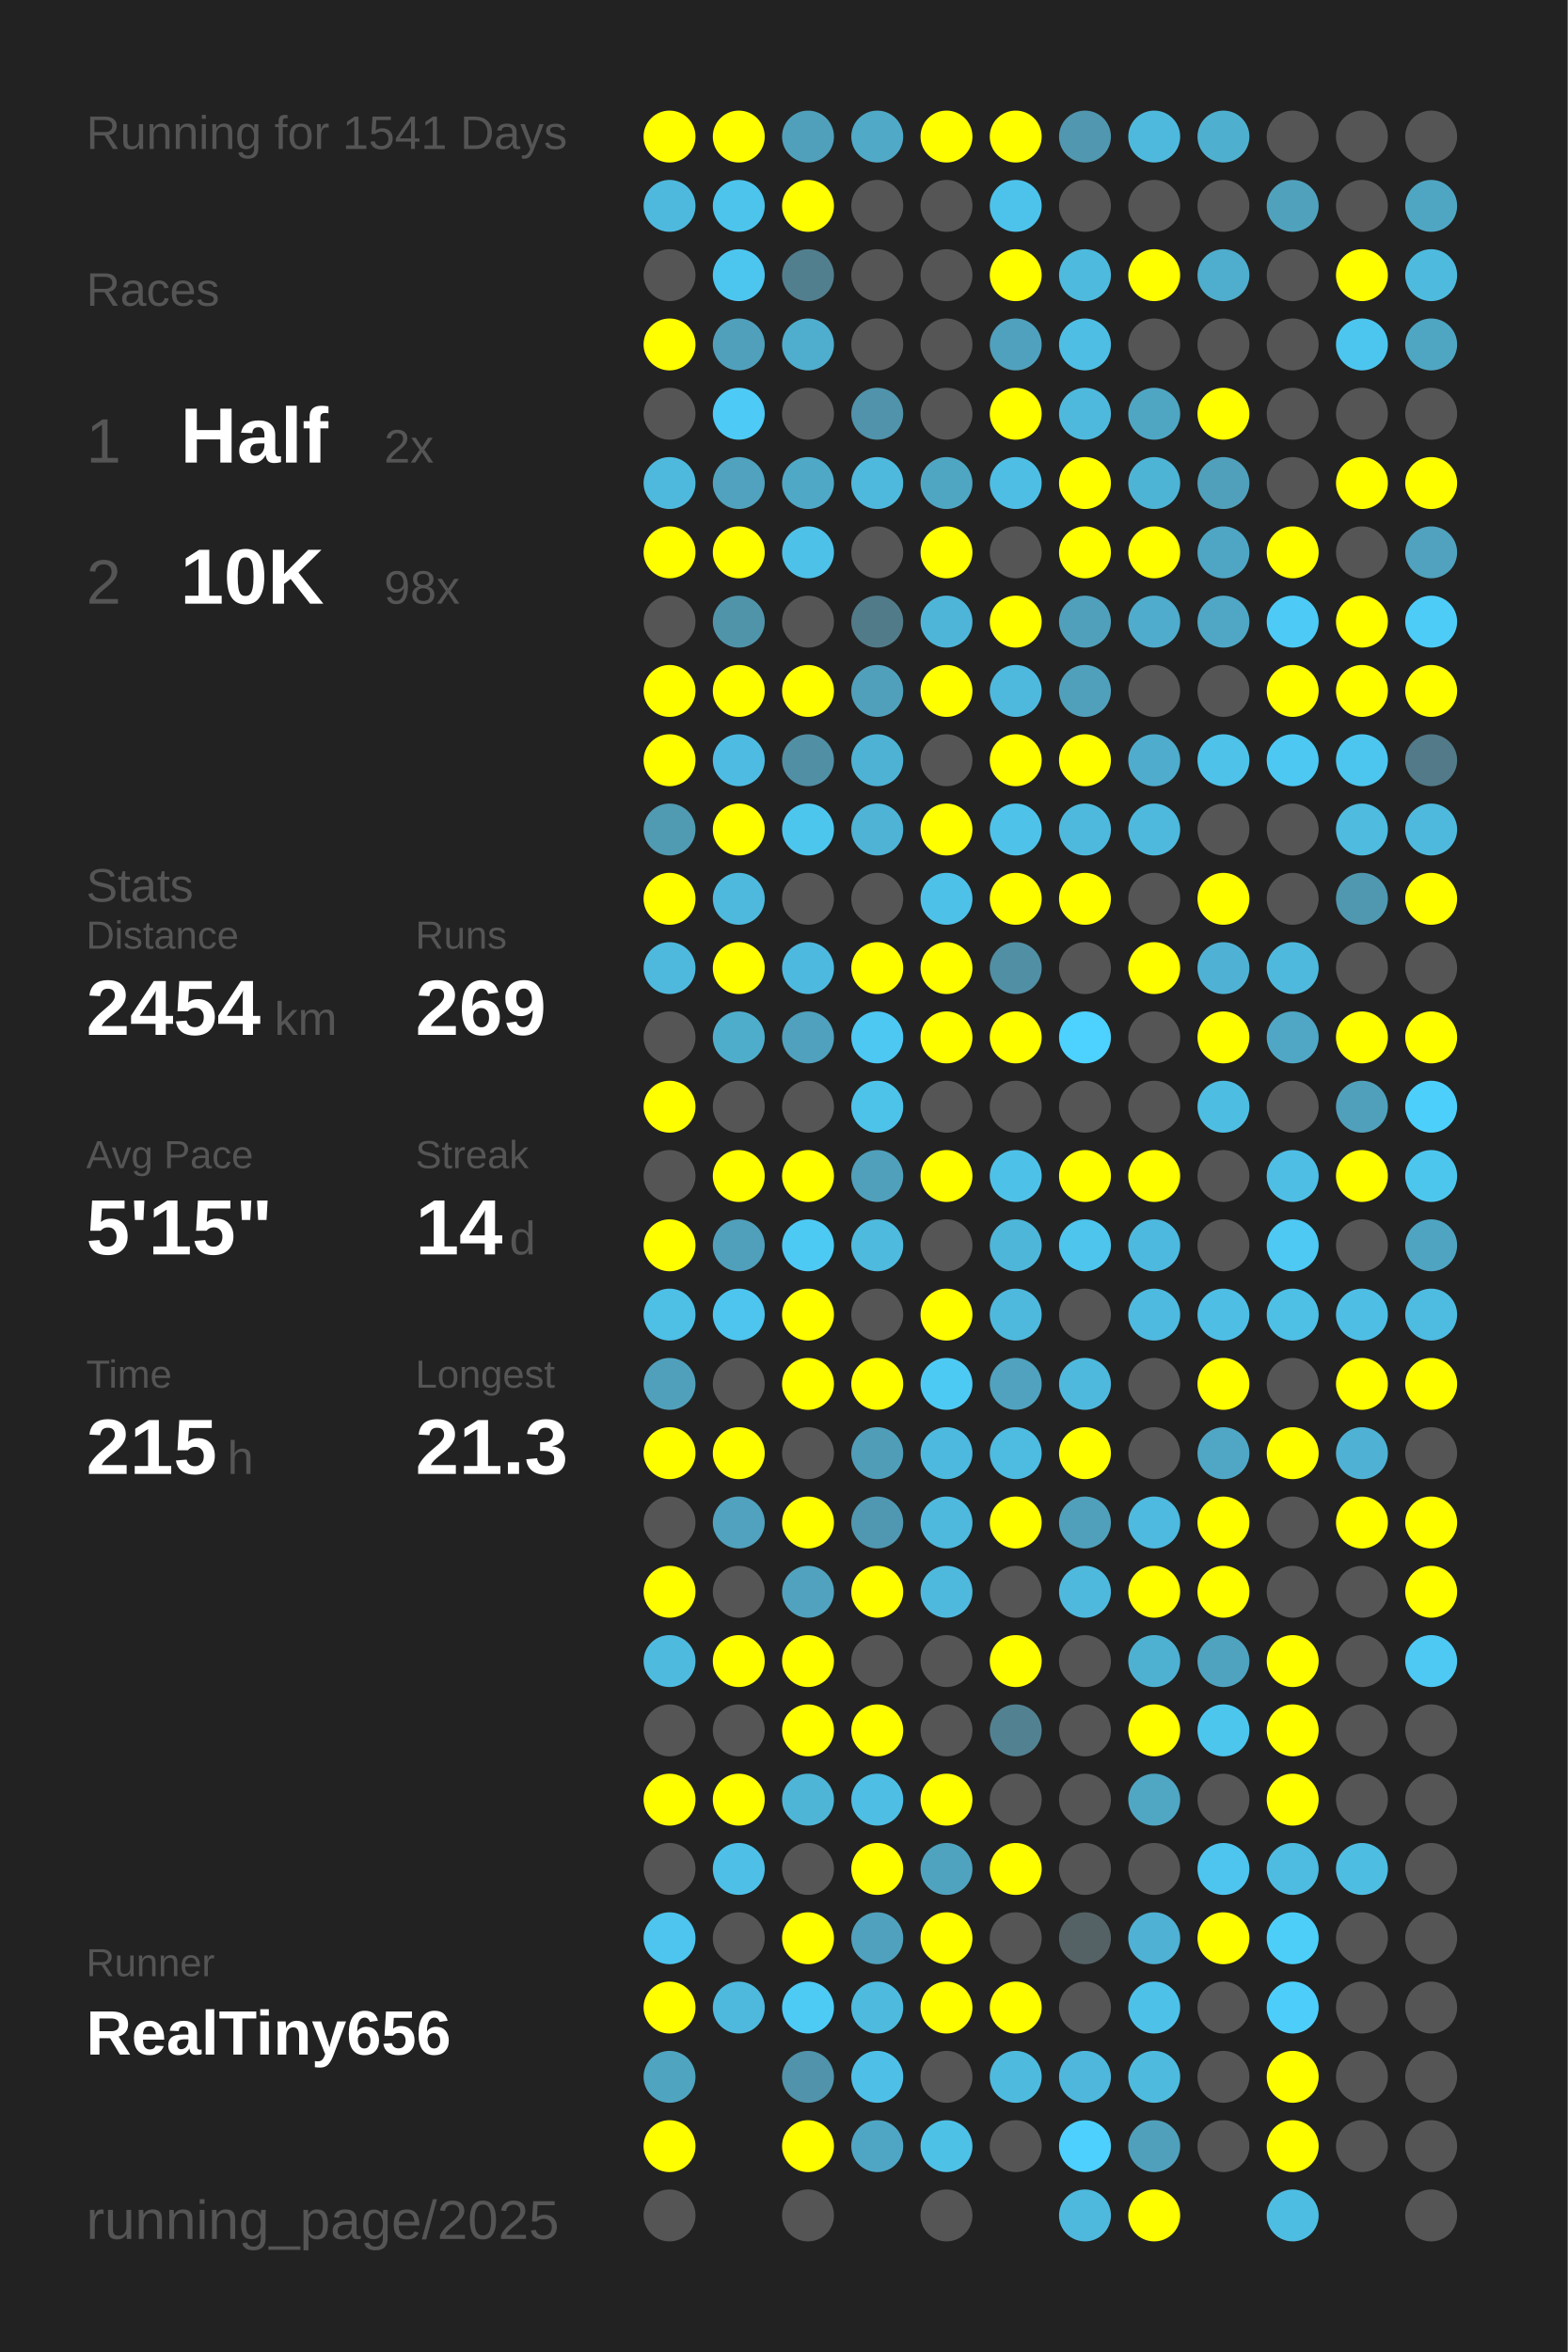
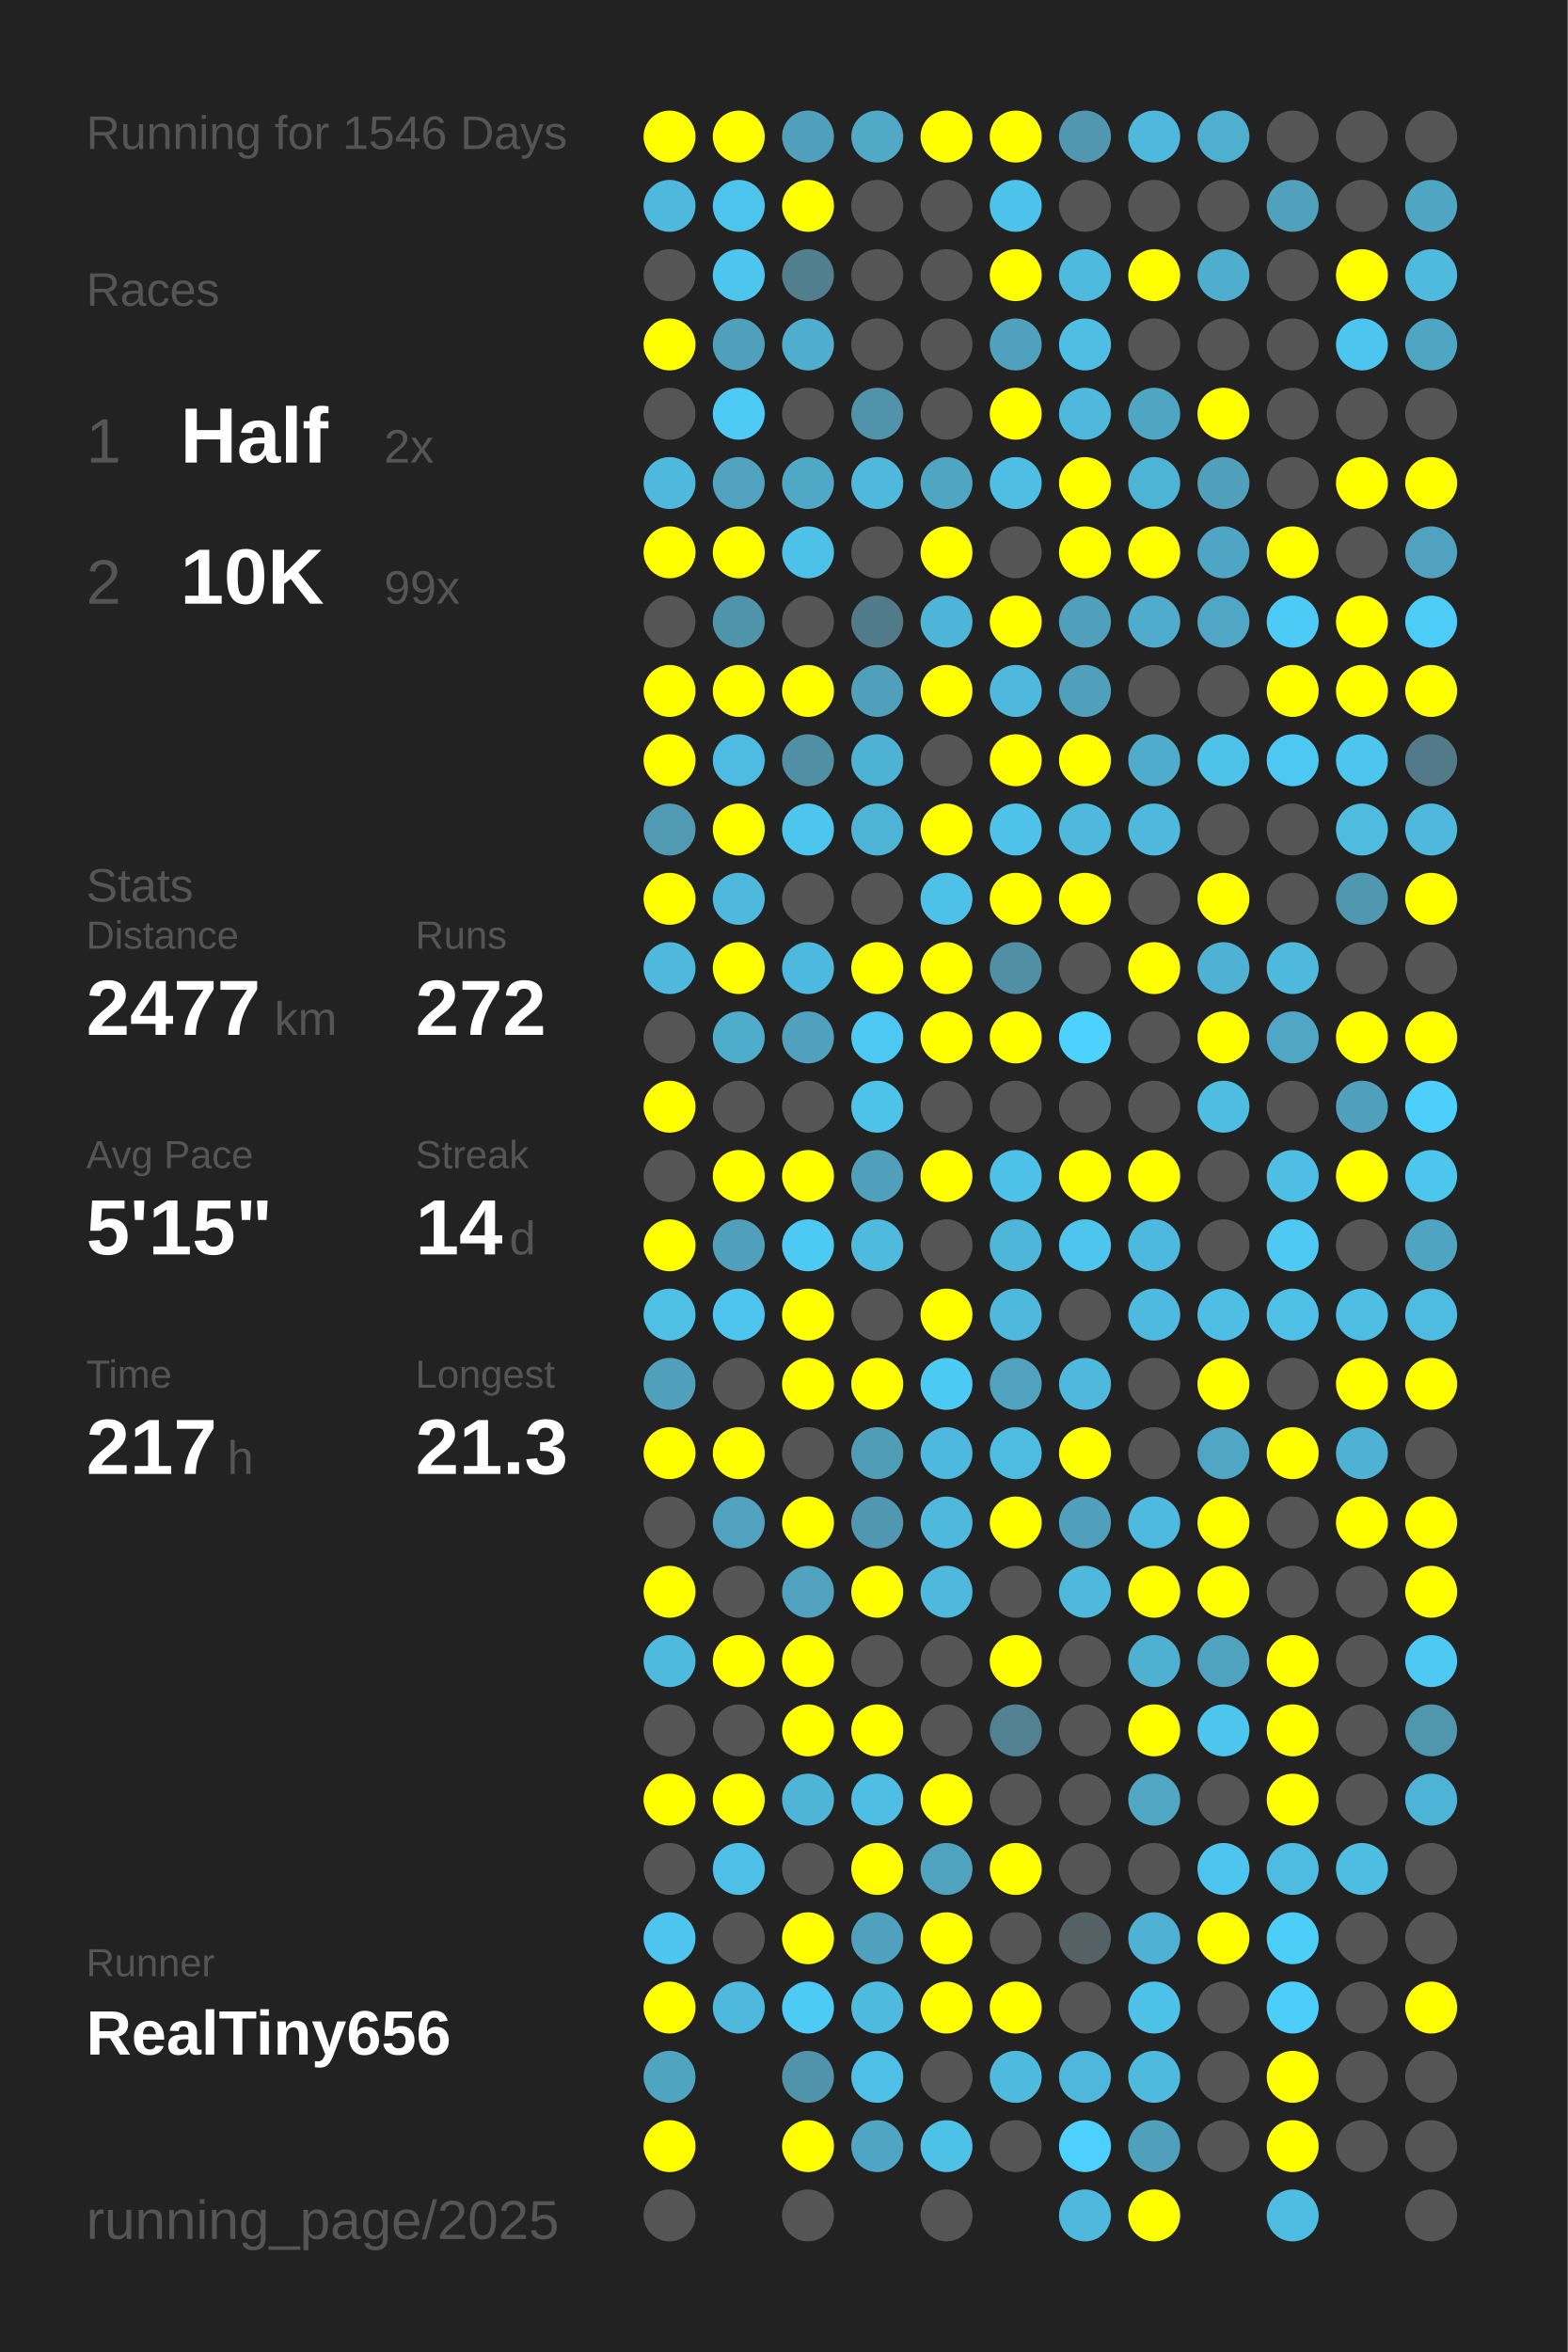
<svg xmlns="http://www.w3.org/2000/svg" baseProfile="full" height="300mm" version="1.1" viewBox="0,0,200,300" width="200mm">
  <defs />
  <rect fill="#222222" height="300" width="200" x="0" y="0" />
-   <text fill="#555555" style="font-size:6px; font-family:Arial;" x="11" y="19">Running for 1541 Days</text>
+   <text fill="#555555" style="font-size:6px; font-family:Arial;" x="11" y="19">Running for 1546 Days</text>
  <text fill="#555555" style="font-size:6px; font-family:Arial;" x="11" y="39">Races</text>
  <text fill="#555555" style="font-size:8px; font-family:Arial;" x="11" y="59">1</text>
  <text fill="#FFFFFF" style="font-size:10px; font-family:Arial; font-weight:bold;" x="23" y="59">Half</text>
  <text fill="#555555" style="font-size:6px; font-family:Arial;" x="49" y="59">2x</text>
  <text fill="#555555" style="font-size:8px; font-family:Arial;" x="11" y="77">2</text>
  <text fill="#FFFFFF" style="font-size:10px; font-family:Arial; font-weight:bold;" x="23" y="77">10K</text>
-   <text fill="#555555" style="font-size:6px; font-family:Arial;" x="49" y="77">98x</text>
+   <text fill="#555555" style="font-size:6px; font-family:Arial;" x="49" y="77">99x</text>
  <text fill="#555555" style="font-size:6px; font-family:Arial;" x="11" y="115">Stats</text>
  <text fill="#555555" style="font-size:5px; font-family:Arial;" x="11" y="121">Distance</text>
-   <text fill="#FFFFFF" style="font-size:10px; font-family:Arial; font-weight:bold;" x="11" y="132">2454</text>
+   <text fill="#FFFFFF" style="font-size:10px; font-family:Arial; font-weight:bold;" x="11" y="132">2477</text>
  <text fill="#555555" style="font-size:6px; font-family:Arial;" x="35" y="132">km</text>
  <text fill="#555555" style="font-size:5px; font-family:Arial;" x="53" y="121">Runs</text>
-   <text fill="#FFFFFF" style="font-size:10px; font-family:Arial; font-weight:bold;" x="53" y="132">269</text>
+   <text fill="#FFFFFF" style="font-size:10px; font-family:Arial; font-weight:bold;" x="53" y="132">272</text>
  <text fill="#555555" style="font-size:5px; font-family:Arial;" x="11" y="149">Avg Pace</text>
  <text fill="#FFFFFF" style="font-size:10px; font-family:Arial; font-weight:bold;" x="11" y="160">5'15"</text>
  <text fill="#555555" style="font-size:5px; font-family:Arial;" x="53" y="149">Streak</text>
  <text fill="#FFFFFF" style="font-size:10px; font-family:Arial; font-weight:bold;" x="53" y="160">14</text>
  <text fill="#555555" style="font-size:6px; font-family:Arial;" x="65" y="160">d</text>
  <text fill="#555555" style="font-size:5px; font-family:Arial;" x="11" y="177">Time</text>
-   <text fill="#FFFFFF" style="font-size:10px; font-family:Arial; font-weight:bold;" x="11" y="188">215</text>
+   <text fill="#FFFFFF" style="font-size:10px; font-family:Arial; font-weight:bold;" x="11" y="188">217</text>
  <text fill="#555555" style="font-size:6px; font-family:Arial;" x="29" y="188">h</text>
  <text fill="#555555" style="font-size:5px; font-family:Arial;" x="53" y="177">Longest</text>
  <text fill="#FFFFFF" style="font-size:10px; font-family:Arial; font-weight:bold;" x="53" y="188">21.3</text>
  <text fill="#555555" style="font-size:5px; font-family:Arial;" x="11" y="252.065">Runner</text>
  <text fill="#FFFFFF" style="font-size:8px; font-family:Arial; font-weight:bold;" x="11" y="262.065">RealTiny656</text>
  <text fill="#555555" style="font-size:7px; font-family:Arial;" x="11" y="285.581">running_page/2025</text>
  <circle cx="85.417" cy="17.419" fill="#FFFF00" r="3.312" />
  <circle cx="85.417" cy="26.258" fill="#4eb9dd" r="3.312" />
  <circle cx="85.417" cy="35.097" fill="#555555" r="3.312" />
  <circle cx="85.417" cy="43.935" fill="#FFFF00" r="3.312" />
  <circle cx="85.417" cy="52.774" fill="#555555" r="3.312" />
  <circle cx="85.417" cy="61.613" fill="#4eb9dd" r="3.312" />
  <circle cx="85.417" cy="70.452" fill="#FFFF00" r="3.312" />
  <circle cx="85.417" cy="79.29" fill="#555555" r="3.312" />
  <circle cx="85.417" cy="88.129" fill="#FFFF00" r="3.312" />
  <circle cx="85.417" cy="96.968" fill="#FFFF00" r="3.312" />
  <circle cx="85.417" cy="105.806" fill="#509ab2" r="3.312" />
  <circle cx="85.417" cy="114.645" fill="#FFFF00" r="3.312" />
  <circle cx="85.417" cy="123.484" fill="#4eb9dd" r="3.312" />
  <circle cx="85.417" cy="132.323" fill="#555555" r="3.312" />
  <circle cx="85.417" cy="141.161" fill="#FFFF00" r="3.312" />
  <circle cx="85.417" cy="150" fill="#555555" r="3.312" />
  <circle cx="85.417" cy="158.839" fill="#FFFF00" r="3.312" />
  <circle cx="85.417" cy="167.677" fill="#4ebfe5" r="3.312" />
  <circle cx="85.417" cy="176.516" fill="#50a0bb" r="3.312" />
  <circle cx="85.417" cy="185.355" fill="#FFFF00" r="3.312" />
  <circle cx="85.417" cy="194.194" fill="#555555" r="3.312" />
  <circle cx="85.417" cy="203.032" fill="#FFFF00" r="3.312" />
  <circle cx="85.417" cy="211.871" fill="#4ebade" r="3.312" />
  <circle cx="85.417" cy="220.71" fill="#555555" r="3.312" />
  <circle cx="85.417" cy="229.548" fill="#FFFF00" r="3.312" />
  <circle cx="85.417" cy="238.387" fill="#555555" r="3.312" />
  <circle cx="85.417" cy="247.226" fill="#4dc5ee" r="3.312" />
  <circle cx="85.417" cy="256.065" fill="#FFFF00" r="3.312" />
  <circle cx="85.417" cy="264.903" fill="#4fa4c0" r="3.312" />
  <circle cx="85.417" cy="273.742" fill="#FFFF00" r="3.312" />
  <circle cx="85.417" cy="282.581" fill="#555555" r="3.312" />
  <circle cx="94.25" cy="17.419" fill="#FFFF00" r="3.312" />
  <circle cx="94.25" cy="26.258" fill="#4dc4ec" r="3.312" />
  <circle cx="94.25" cy="35.097" fill="#4dc6ef" r="3.312" />
  <circle cx="94.25" cy="43.935" fill="#50a0bb" r="3.312" />
  <circle cx="94.25" cy="52.774" fill="#4dcaf5" r="3.312" />
  <circle cx="94.25" cy="61.613" fill="#50a2be" r="3.312" />
  <circle cx="94.25" cy="70.452" fill="#FFFF00" r="3.312" />
  <circle cx="94.25" cy="79.29" fill="#5094aa" r="3.312" />
  <circle cx="94.25" cy="88.129" fill="#FFFF00" r="3.312" />
  <circle cx="94.25" cy="96.968" fill="#4ebce2" r="3.312" />
  <circle cx="94.25" cy="105.806" fill="#FFFF00" r="3.312" />
  <circle cx="94.25" cy="114.645" fill="#4eb9dd" r="3.312" />
  <circle cx="94.25" cy="123.484" fill="#FFFF00" r="3.312" />
  <circle cx="94.25" cy="132.323" fill="#4fadcc" r="3.312" />
  <circle cx="94.25" cy="141.161" fill="#555555" r="3.312" />
  <circle cx="94.25" cy="150" fill="#FFFF00" r="3.312" />
  <circle cx="94.25" cy="158.839" fill="#50a0bb" r="3.312" />
  <circle cx="94.25" cy="167.677" fill="#4dc5ee" r="3.312" />
  <circle cx="94.25" cy="176.516" fill="#555555" r="3.312" />
  <circle cx="94.25" cy="185.355" fill="#FFFF00" r="3.312" />
  <circle cx="94.25" cy="194.194" fill="#50a2be" r="3.312" />
  <circle cx="94.25" cy="203.032" fill="#555555" r="3.312" />
  <circle cx="94.25" cy="211.871" fill="#FFFF00" r="3.312" />
  <circle cx="94.25" cy="220.71" fill="#555555" r="3.312" />
  <circle cx="94.25" cy="229.548" fill="#FFFF00" r="3.312" />
  <circle cx="94.25" cy="238.387" fill="#4ec0e7" r="3.312" />
  <circle cx="94.25" cy="247.226" fill="#555555" r="3.312" />
  <circle cx="94.25" cy="256.065" fill="#4eb9dd" r="3.312" />
  <circle cx="103.083" cy="17.419" fill="#50a0bb" r="3.312" />
  <circle cx="103.083" cy="26.258" fill="#FFFF00" r="3.312" />
  <circle cx="103.083" cy="35.097" fill="#527f8e" r="3.312" />
  <circle cx="103.083" cy="43.935" fill="#4faece" r="3.312" />
  <circle cx="103.083" cy="52.774" fill="#555555" r="3.312" />
  <circle cx="103.083" cy="61.613" fill="#4fa8c6" r="3.312" />
  <circle cx="103.083" cy="70.452" fill="#4ec1e8" r="3.312" />
  <circle cx="103.083" cy="79.29" fill="#555555" r="3.312" />
  <circle cx="103.083" cy="88.129" fill="#FFFF00" r="3.312" />
  <circle cx="103.083" cy="96.968" fill="#518fa4" r="3.312" />
  <circle cx="103.083" cy="105.806" fill="#4dc6ee" r="3.312" />
  <circle cx="103.083" cy="114.645" fill="#555555" r="3.312" />
  <circle cx="103.083" cy="123.484" fill="#4eb9de" r="3.312" />
  <circle cx="103.083" cy="132.323" fill="#50a1bd" r="3.312" />
  <circle cx="103.083" cy="141.161" fill="#555555" r="3.312" />
  <circle cx="103.083" cy="150" fill="#FFFF00" r="3.312" />
  <circle cx="103.083" cy="158.839" fill="#4dcaf4" r="3.312" />
  <circle cx="103.083" cy="167.677" fill="#FFFF00" r="3.312" />
  <circle cx="103.083" cy="176.516" fill="#FFFF00" r="3.312" />
  <circle cx="103.083" cy="185.355" fill="#555555" r="3.312" />
  <circle cx="103.083" cy="194.194" fill="#FFFF00" r="3.312" />
  <circle cx="103.083" cy="203.032" fill="#50a2be" r="3.312" />
  <circle cx="103.083" cy="211.871" fill="#FFFF00" r="3.312" />
  <circle cx="103.083" cy="220.71" fill="#FFFF00" r="3.312" />
  <circle cx="103.083" cy="229.548" fill="#4eb5d7" r="3.312" />
  <circle cx="103.083" cy="238.387" fill="#555555" r="3.312" />
  <circle cx="103.083" cy="247.226" fill="#FFFF00" r="3.312" />
  <circle cx="103.083" cy="256.065" fill="#4dcbf5" r="3.312" />
  <circle cx="103.083" cy="264.903" fill="#5093aa" r="3.312" />
  <circle cx="103.083" cy="273.742" fill="#FFFF00" r="3.312" />
  <circle cx="103.083" cy="282.581" fill="#555555" r="3.312" />
  <circle cx="111.917" cy="17.419" fill="#4fa9c7" r="3.312" />
  <circle cx="111.917" cy="26.258" fill="#555555" r="3.312" />
  <circle cx="111.917" cy="35.097" fill="#555555" r="3.312" />
  <circle cx="111.917" cy="43.935" fill="#555555" r="3.312" />
  <circle cx="111.917" cy="52.774" fill="#5093aa" r="3.312" />
  <circle cx="111.917" cy="61.613" fill="#4eb9dd" r="3.312" />
  <circle cx="111.917" cy="70.452" fill="#555555" r="3.312" />
  <circle cx="111.917" cy="79.29" fill="#527b89" r="3.312" />
  <circle cx="111.917" cy="88.129" fill="#50a0bb" r="3.312" />
  <circle cx="111.917" cy="96.968" fill="#4eb2d4" r="3.312" />
  <circle cx="111.917" cy="105.806" fill="#4eb3d5" r="3.312" />
  <circle cx="111.917" cy="114.645" fill="#555555" r="3.312" />
  <circle cx="111.917" cy="123.484" fill="#FFFF00" r="3.312" />
  <circle cx="111.917" cy="132.323" fill="#4dc8f2" r="3.312" />
  <circle cx="111.917" cy="141.161" fill="#4dc3ea" r="3.312" />
  <circle cx="111.917" cy="150" fill="#50a0bb" r="3.312" />
  <circle cx="111.917" cy="158.839" fill="#4ebade" r="3.312" />
  <circle cx="111.917" cy="167.677" fill="#555555" r="3.312" />
  <circle cx="111.917" cy="176.516" fill="#FFFF00" r="3.312" />
  <circle cx="111.917" cy="185.355" fill="#509db8" r="3.312" />
  <circle cx="111.917" cy="194.194" fill="#5098b1" r="3.312" />
  <circle cx="111.917" cy="203.032" fill="#FFFF00" r="3.312" />
  <circle cx="111.917" cy="211.871" fill="#555555" r="3.312" />
  <circle cx="111.917" cy="220.71" fill="#FFFF00" r="3.312" />
  <circle cx="111.917" cy="229.548" fill="#4ebee4" r="3.312" />
  <circle cx="111.917" cy="238.387" fill="#FFFF00" r="3.312" />
  <circle cx="111.917" cy="247.226" fill="#50a1bd" r="3.312" />
  <circle cx="111.917" cy="256.065" fill="#4ebade" r="3.312" />
  <circle cx="111.917" cy="264.903" fill="#4ec0e7" r="3.312" />
  <circle cx="111.917" cy="273.742" fill="#4fa6c4" r="3.312" />
  <circle cx="120.75" cy="17.419" fill="#FFFF00" r="3.312" />
  <circle cx="120.75" cy="26.258" fill="#555555" r="3.312" />
  <circle cx="120.75" cy="35.097" fill="#555555" r="3.312" />
  <circle cx="120.75" cy="43.935" fill="#555555" r="3.312" />
  <circle cx="120.75" cy="52.774" fill="#555555" r="3.312" />
  <circle cx="120.75" cy="61.613" fill="#4fa6c3" r="3.312" />
  <circle cx="120.75" cy="70.452" fill="#FFFF00" r="3.312" />
  <circle cx="120.75" cy="79.29" fill="#4eb5d8" r="3.312" />
  <circle cx="120.75" cy="88.129" fill="#FFFF00" r="3.312" />
  <circle cx="120.75" cy="96.968" fill="#555555" r="3.312" />
  <circle cx="120.75" cy="105.806" fill="#FFFF00" r="3.312" />
  <circle cx="120.75" cy="114.645" fill="#4ec1e8" r="3.312" />
  <circle cx="120.75" cy="123.484" fill="#FFFF00" r="3.312" />
  <circle cx="120.75" cy="132.323" fill="#FFFF00" r="3.312" />
  <circle cx="120.75" cy="141.161" fill="#555555" r="3.312" />
  <circle cx="120.75" cy="150" fill="#FFFF00" r="3.312" />
  <circle cx="120.75" cy="158.839" fill="#555555" r="3.312" />
  <circle cx="120.75" cy="167.677" fill="#FFFF00" r="3.312" />
  <circle cx="120.75" cy="176.516" fill="#4dcaf4" r="3.312" />
  <circle cx="120.75" cy="185.355" fill="#4eb9de" r="3.312" />
  <circle cx="120.75" cy="194.194" fill="#4eb9dd" r="3.312" />
  <circle cx="120.75" cy="203.032" fill="#4eb9dd" r="3.312" />
  <circle cx="120.75" cy="211.871" fill="#555555" r="3.312" />
  <circle cx="120.75" cy="220.71" fill="#555555" r="3.312" />
  <circle cx="120.75" cy="229.548" fill="#FFFF00" r="3.312" />
  <circle cx="120.75" cy="238.387" fill="#4fa3bf" r="3.312" />
  <circle cx="120.75" cy="247.226" fill="#FFFF00" r="3.312" />
  <circle cx="120.75" cy="256.065" fill="#FFFF00" r="3.312" />
  <circle cx="120.75" cy="264.903" fill="#555555" r="3.312" />
  <circle cx="120.75" cy="273.742" fill="#4ec1e7" r="3.312" />
  <circle cx="120.75" cy="282.581" fill="#555555" r="3.312" />
  <circle cx="129.583" cy="17.419" fill="#FFFF00" r="3.312" />
  <circle cx="129.583" cy="26.258" fill="#4dc3eb" r="3.312" />
  <circle cx="129.583" cy="35.097" fill="#FFFF00" r="3.312" />
  <circle cx="129.583" cy="43.935" fill="#50a1bd" r="3.312" />
  <circle cx="129.583" cy="52.774" fill="#FFFF00" r="3.312" />
  <circle cx="129.583" cy="61.613" fill="#4ebee4" r="3.312" />
  <circle cx="129.583" cy="70.452" fill="#555555" r="3.312" />
  <circle cx="129.583" cy="79.29" fill="#FFFF00" r="3.312" />
  <circle cx="129.583" cy="88.129" fill="#4eb9dd" r="3.312" />
  <circle cx="129.583" cy="96.968" fill="#FFFF00" r="3.312" />
  <circle cx="129.583" cy="105.806" fill="#4ec2e9" r="3.312" />
  <circle cx="129.583" cy="114.645" fill="#FFFF00" r="3.312" />
  <circle cx="129.583" cy="123.484" fill="#518fa4" r="3.312" />
  <circle cx="129.583" cy="132.323" fill="#FFFF00" r="3.312" />
  <circle cx="129.583" cy="141.161" fill="#555555" r="3.312" />
  <circle cx="129.583" cy="150" fill="#4ec1e8" r="3.312" />
  <circle cx="129.583" cy="158.839" fill="#4eb6d9" r="3.312" />
  <circle cx="129.583" cy="167.677" fill="#4eb9dd" r="3.312" />
  <circle cx="129.583" cy="176.516" fill="#50a2be" r="3.312" />
  <circle cx="129.583" cy="185.355" fill="#4ebbe0" r="3.312" />
  <circle cx="129.583" cy="194.194" fill="#FFFF00" r="3.312" />
  <circle cx="129.583" cy="203.032" fill="#555555" r="3.312" />
  <circle cx="129.583" cy="211.871" fill="#FFFF00" r="3.312" />
  <circle cx="129.583" cy="220.71" fill="#528292" r="3.312" />
  <circle cx="129.583" cy="229.548" fill="#555555" r="3.312" />
  <circle cx="129.583" cy="238.387" fill="#FFFF00" r="3.312" />
  <circle cx="129.583" cy="247.226" fill="#555555" r="3.312" />
  <circle cx="129.583" cy="256.065" fill="#FFFF00" r="3.312" />
  <circle cx="129.583" cy="264.903" fill="#4ebade" r="3.312" />
  <circle cx="129.583" cy="273.742" fill="#555555" r="3.312" />
  <circle cx="138.417" cy="17.419" fill="#5097af" r="3.312" />
  <circle cx="138.417" cy="26.258" fill="#555555" r="3.312" />
  <circle cx="138.417" cy="35.097" fill="#4ebade" r="3.312" />
  <circle cx="138.417" cy="43.935" fill="#4ebee4" r="3.312" />
  <circle cx="138.417" cy="52.774" fill="#4eb9dd" r="3.312" />
  <circle cx="138.417" cy="61.613" fill="#FFFF00" r="3.312" />
  <circle cx="138.417" cy="70.452" fill="#FFFF00" r="3.312" />
  <circle cx="138.417" cy="79.29" fill="#50a0bb" r="3.312" />
  <circle cx="138.417" cy="88.129" fill="#50a0bb" r="3.312" />
  <circle cx="138.417" cy="96.968" fill="#FFFF00" r="3.312" />
  <circle cx="138.417" cy="105.806" fill="#4eb9dd" r="3.312" />
  <circle cx="138.417" cy="114.645" fill="#FFFF00" r="3.312" />
  <circle cx="138.417" cy="123.484" fill="#555555" r="3.312" />
  <circle cx="138.417" cy="132.323" fill="#4dd1fe" r="3.312" />
  <circle cx="138.417" cy="141.161" fill="#555555" r="3.312" />
  <circle cx="138.417" cy="150" fill="#FFFF00" r="3.312" />
  <circle cx="138.417" cy="158.839" fill="#4dc5ed" r="3.312" />
  <circle cx="138.417" cy="167.677" fill="#555555" r="3.312" />
  <circle cx="138.417" cy="176.516" fill="#4eb9dd" r="3.312" />
  <circle cx="138.417" cy="185.355" fill="#FFFF00" r="3.312" />
  <circle cx="138.417" cy="194.194" fill="#50a0bb" r="3.312" />
  <circle cx="138.417" cy="203.032" fill="#4eb9dd" r="3.312" />
  <circle cx="138.417" cy="211.871" fill="#555555" r="3.312" />
  <circle cx="138.417" cy="220.71" fill="#555555" r="3.312" />
  <circle cx="138.417" cy="229.548" fill="#555555" r="3.312" />
  <circle cx="138.417" cy="238.387" fill="#555555" r="3.312" />
  <circle cx="138.417" cy="247.226" fill="#546266" r="3.312" />
  <circle cx="138.417" cy="256.065" fill="#555555" r="3.312" />
  <circle cx="138.417" cy="264.903" fill="#4eb7db" r="3.312" />
  <circle cx="138.417" cy="273.742" fill="#4dd0fd" r="3.312" />
  <circle cx="138.417" cy="282.581" fill="#4eb9dd" r="3.312" />
  <circle cx="147.25" cy="17.419" fill="#4eb9dd" r="3.312" />
  <circle cx="147.25" cy="26.258" fill="#555555" r="3.312" />
  <circle cx="147.25" cy="35.097" fill="#FFFF00" r="3.312" />
  <circle cx="147.25" cy="43.935" fill="#555555" r="3.312" />
  <circle cx="147.25" cy="52.774" fill="#4fa6c3" r="3.312" />
  <circle cx="147.25" cy="61.613" fill="#4eb4d6" r="3.312" />
  <circle cx="147.25" cy="70.452" fill="#FFFF00" r="3.312" />
  <circle cx="147.25" cy="79.29" fill="#4faccc" r="3.312" />
  <circle cx="147.25" cy="88.129" fill="#555555" r="3.312" />
  <circle cx="147.25" cy="96.968" fill="#4faccc" r="3.312" />
  <circle cx="147.25" cy="105.806" fill="#4eb9dd" r="3.312" />
  <circle cx="147.25" cy="114.645" fill="#555555" r="3.312" />
  <circle cx="147.25" cy="123.484" fill="#FFFF00" r="3.312" />
  <circle cx="147.25" cy="132.323" fill="#555555" r="3.312" />
  <circle cx="147.25" cy="141.161" fill="#555555" r="3.312" />
  <circle cx="147.25" cy="150" fill="#FFFF00" r="3.312" />
  <circle cx="147.25" cy="158.839" fill="#4eb9de" r="3.312" />
  <circle cx="147.25" cy="167.677" fill="#4ebadf" r="3.312" />
  <circle cx="147.25" cy="176.516" fill="#555555" r="3.312" />
  <circle cx="147.25" cy="185.355" fill="#555555" r="3.312" />
  <circle cx="147.25" cy="194.194" fill="#4ebadf" r="3.312" />
  <circle cx="147.25" cy="203.032" fill="#FFFF00" r="3.312" />
  <circle cx="147.25" cy="211.871" fill="#4fb1d2" r="3.312" />
  <circle cx="147.25" cy="220.71" fill="#FFFF00" r="3.312" />
  <circle cx="147.25" cy="229.548" fill="#4fa7c4" r="3.312" />
  <circle cx="147.25" cy="238.387" fill="#555555" r="3.312" />
  <circle cx="147.25" cy="247.226" fill="#4fb1d3" r="3.312" />
  <circle cx="147.25" cy="256.065" fill="#4ec1e9" r="3.312" />
  <circle cx="147.25" cy="264.903" fill="#4ebade" r="3.312" />
  <circle cx="147.25" cy="273.742" fill="#50a0bb" r="3.312" />
  <circle cx="147.25" cy="282.581" fill="#FFFF00" r="3.312" />
  <circle cx="156.083" cy="17.419" fill="#4fafcf" r="3.312" />
  <circle cx="156.083" cy="26.258" fill="#555555" r="3.312" />
  <circle cx="156.083" cy="35.097" fill="#4fadcd" r="3.312" />
  <circle cx="156.083" cy="43.935" fill="#555555" r="3.312" />
  <circle cx="156.083" cy="52.774" fill="#FFFF00" r="3.312" />
  <circle cx="156.083" cy="61.613" fill="#50a0bc" r="3.312" />
  <circle cx="156.083" cy="70.452" fill="#4fa6c4" r="3.312" />
  <circle cx="156.083" cy="79.29" fill="#4fa7c5" r="3.312" />
  <circle cx="156.083" cy="88.129" fill="#555555" r="3.312" />
  <circle cx="156.083" cy="96.968" fill="#4ec2e9" r="3.312" />
  <circle cx="156.083" cy="105.806" fill="#555555" r="3.312" />
  <circle cx="156.083" cy="114.645" fill="#FFFF00" r="3.312" />
  <circle cx="156.083" cy="123.484" fill="#4fb2d4" r="3.312" />
  <circle cx="156.083" cy="132.323" fill="#FFFF00" r="3.312" />
  <circle cx="156.083" cy="141.161" fill="#4ebde2" r="3.312" />
  <circle cx="156.083" cy="150" fill="#555555" r="3.312" />
  <circle cx="156.083" cy="158.839" fill="#555555" r="3.312" />
  <circle cx="156.083" cy="167.677" fill="#4ebee4" r="3.312" />
  <circle cx="156.083" cy="176.516" fill="#FFFF00" r="3.312" />
  <circle cx="156.083" cy="185.355" fill="#4fa7c5" r="3.312" />
  <circle cx="156.083" cy="194.194" fill="#FFFF00" r="3.312" />
  <circle cx="156.083" cy="203.032" fill="#FFFF00" r="3.312" />
  <circle cx="156.083" cy="211.871" fill="#4fa3bf" r="3.312" />
  <circle cx="156.083" cy="220.71" fill="#4dc6ee" r="3.312" />
  <circle cx="156.083" cy="229.548" fill="#555555" r="3.312" />
  <circle cx="156.083" cy="238.387" fill="#4dc5ee" r="3.312" />
  <circle cx="156.083" cy="247.226" fill="#FFFF00" r="3.312" />
  <circle cx="156.083" cy="256.065" fill="#555555" r="3.312" />
  <circle cx="156.083" cy="264.903" fill="#555555" r="3.312" />
  <circle cx="156.083" cy="273.742" fill="#555555" r="3.312" />
  <circle cx="164.917" cy="17.419" fill="#555555" r="3.312" />
  <circle cx="164.917" cy="26.258" fill="#50a1bc" r="3.312" />
  <circle cx="164.917" cy="35.097" fill="#555555" r="3.312" />
  <circle cx="164.917" cy="43.935" fill="#555555" r="3.312" />
  <circle cx="164.917" cy="52.774" fill="#555555" r="3.312" />
  <circle cx="164.917" cy="61.613" fill="#555555" r="3.312" />
  <circle cx="164.917" cy="70.452" fill="#FFFF00" r="3.312" />
  <circle cx="164.917" cy="79.29" fill="#4dcaf5" r="3.312" />
  <circle cx="164.917" cy="88.129" fill="#FFFF00" r="3.312" />
  <circle cx="164.917" cy="96.968" fill="#4dc8f2" r="3.312" />
  <circle cx="164.917" cy="105.806" fill="#555555" r="3.312" />
  <circle cx="164.917" cy="114.645" fill="#555555" r="3.312" />
  <circle cx="164.917" cy="123.484" fill="#4eb9dd" r="3.312" />
  <circle cx="164.917" cy="132.323" fill="#4fa7c5" r="3.312" />
  <circle cx="164.917" cy="141.161" fill="#555555" r="3.312" />
  <circle cx="164.917" cy="150" fill="#4ebee5" r="3.312" />
  <circle cx="164.917" cy="158.839" fill="#4dc9f3" r="3.312" />
  <circle cx="164.917" cy="167.677" fill="#4ebfe5" r="3.312" />
  <circle cx="164.917" cy="176.516" fill="#555555" r="3.312" />
  <circle cx="164.917" cy="185.355" fill="#FFFF00" r="3.312" />
  <circle cx="164.917" cy="194.194" fill="#555555" r="3.312" />
  <circle cx="164.917" cy="203.032" fill="#555555" r="3.312" />
  <circle cx="164.917" cy="211.871" fill="#FFFF00" r="3.312" />
  <circle cx="164.917" cy="220.71" fill="#FFFF00" r="3.312" />
  <circle cx="164.917" cy="229.548" fill="#FFFF00" r="3.312" />
  <circle cx="164.917" cy="238.387" fill="#4ebbe0" r="3.312" />
  <circle cx="164.917" cy="247.226" fill="#4dcef9" r="3.312" />
  <circle cx="164.917" cy="256.065" fill="#4dcefa" r="3.312" />
  <circle cx="164.917" cy="264.903" fill="#FFFF00" r="3.312" />
  <circle cx="164.917" cy="273.742" fill="#FFFF00" r="3.312" />
  <circle cx="164.917" cy="282.581" fill="#4ebde2" r="3.312" />
  <circle cx="173.75" cy="17.419" fill="#555555" r="3.312" />
  <circle cx="173.75" cy="26.258" fill="#555555" r="3.312" />
  <circle cx="173.75" cy="35.097" fill="#FFFF00" r="3.312" />
  <circle cx="173.75" cy="43.935" fill="#4dc6ef" r="3.312" />
  <circle cx="173.75" cy="52.774" fill="#555555" r="3.312" />
  <circle cx="173.75" cy="61.613" fill="#FFFF00" r="3.312" />
  <circle cx="173.75" cy="70.452" fill="#555555" r="3.312" />
  <circle cx="173.75" cy="79.29" fill="#FFFF00" r="3.312" />
  <circle cx="173.75" cy="88.129" fill="#FFFF00" r="3.312" />
  <circle cx="173.75" cy="96.968" fill="#4dc6ef" r="3.312" />
  <circle cx="173.75" cy="105.806" fill="#4ebbdf" r="3.312" />
  <circle cx="173.75" cy="114.645" fill="#5098b0" r="3.312" />
  <circle cx="173.75" cy="123.484" fill="#555555" r="3.312" />
  <circle cx="173.75" cy="132.323" fill="#FFFF00" r="3.312" />
  <circle cx="173.75" cy="141.161" fill="#50a0bb" r="3.312" />
  <circle cx="173.75" cy="150" fill="#FFFF00" r="3.312" />
  <circle cx="173.75" cy="158.839" fill="#555555" r="3.312" />
  <circle cx="173.75" cy="167.677" fill="#4ebee4" r="3.312" />
  <circle cx="173.75" cy="176.516" fill="#FFFF00" r="3.312" />
  <circle cx="173.75" cy="185.355" fill="#4fb2d4" r="3.312" />
  <circle cx="173.75" cy="194.194" fill="#FFFF00" r="3.312" />
  <circle cx="173.75" cy="203.032" fill="#555555" r="3.312" />
  <circle cx="173.75" cy="211.871" fill="#555555" r="3.312" />
  <circle cx="173.75" cy="220.71" fill="#555555" r="3.312" />
  <circle cx="173.75" cy="229.548" fill="#555555" r="3.312" />
  <circle cx="173.75" cy="238.387" fill="#4ebde2" r="3.312" />
  <circle cx="173.75" cy="247.226" fill="#555555" r="3.312" />
  <circle cx="173.75" cy="256.065" fill="#555555" r="3.312" />
  <circle cx="173.75" cy="264.903" fill="#555555" r="3.312" />
  <circle cx="173.75" cy="273.742" fill="#555555" r="3.312" />
  <circle cx="182.583" cy="17.419" fill="#555555" r="3.312" />
  <circle cx="182.583" cy="26.258" fill="#4fa6c3" r="3.312" />
  <circle cx="182.583" cy="35.097" fill="#4ebade" r="3.312" />
  <circle cx="182.583" cy="43.935" fill="#4fa6c3" r="3.312" />
  <circle cx="182.583" cy="52.774" fill="#555555" r="3.312" />
  <circle cx="182.583" cy="61.613" fill="#FFFF00" r="3.312" />
  <circle cx="182.583" cy="70.452" fill="#50a2be" r="3.312" />
  <circle cx="182.583" cy="79.29" fill="#4dccf7" r="3.312" />
  <circle cx="182.583" cy="88.129" fill="#FFFF00" r="3.312" />
  <circle cx="182.583" cy="96.968" fill="#527a88" r="3.312" />
  <circle cx="182.583" cy="105.806" fill="#4eb9dd" r="3.312" />
  <circle cx="182.583" cy="114.645" fill="#FFFF00" r="3.312" />
  <circle cx="182.583" cy="123.484" fill="#555555" r="3.312" />
  <circle cx="182.583" cy="132.323" fill="#FFFF00" r="3.312" />
  <circle cx="182.583" cy="141.161" fill="#4dcffb" r="3.312" />
  <circle cx="182.583" cy="150" fill="#4dc6ee" r="3.312" />
  <circle cx="182.583" cy="158.839" fill="#4fa4c1" r="3.312" />
  <circle cx="182.583" cy="167.677" fill="#4ebbe0" r="3.312" />
  <circle cx="182.583" cy="176.516" fill="#FFFF00" r="3.312" />
  <circle cx="182.583" cy="185.355" fill="#555555" r="3.312" />
  <circle cx="182.583" cy="194.194" fill="#FFFF00" r="3.312" />
  <circle cx="182.583" cy="203.032" fill="#FFFF00" r="3.312" />
  <circle cx="182.583" cy="211.871" fill="#4dc9f3" r="3.312" />
-   <circle cx="182.583" cy="220.71" fill="#555555" r="3.312" />
-   <circle cx="182.583" cy="229.548" fill="#555555" r="3.312" />
+   <circle cx="182.583" cy="220.71" fill="#5096ad" r="3.312" />
+   <circle cx="182.583" cy="229.548" fill="#4eb4d7" r="3.312" />
  <circle cx="182.583" cy="238.387" fill="#555555" r="3.312" />
  <circle cx="182.583" cy="247.226" fill="#555555" r="3.312" />
-   <circle cx="182.583" cy="256.065" fill="#555555" r="3.312" />
+   <circle cx="182.583" cy="256.065" fill="#FFFF00" r="3.312" />
  <circle cx="182.583" cy="264.903" fill="#555555" r="3.312" />
  <circle cx="182.583" cy="273.742" fill="#555555" r="3.312" />
  <circle cx="182.583" cy="282.581" fill="#555555" r="3.312" />
</svg>
